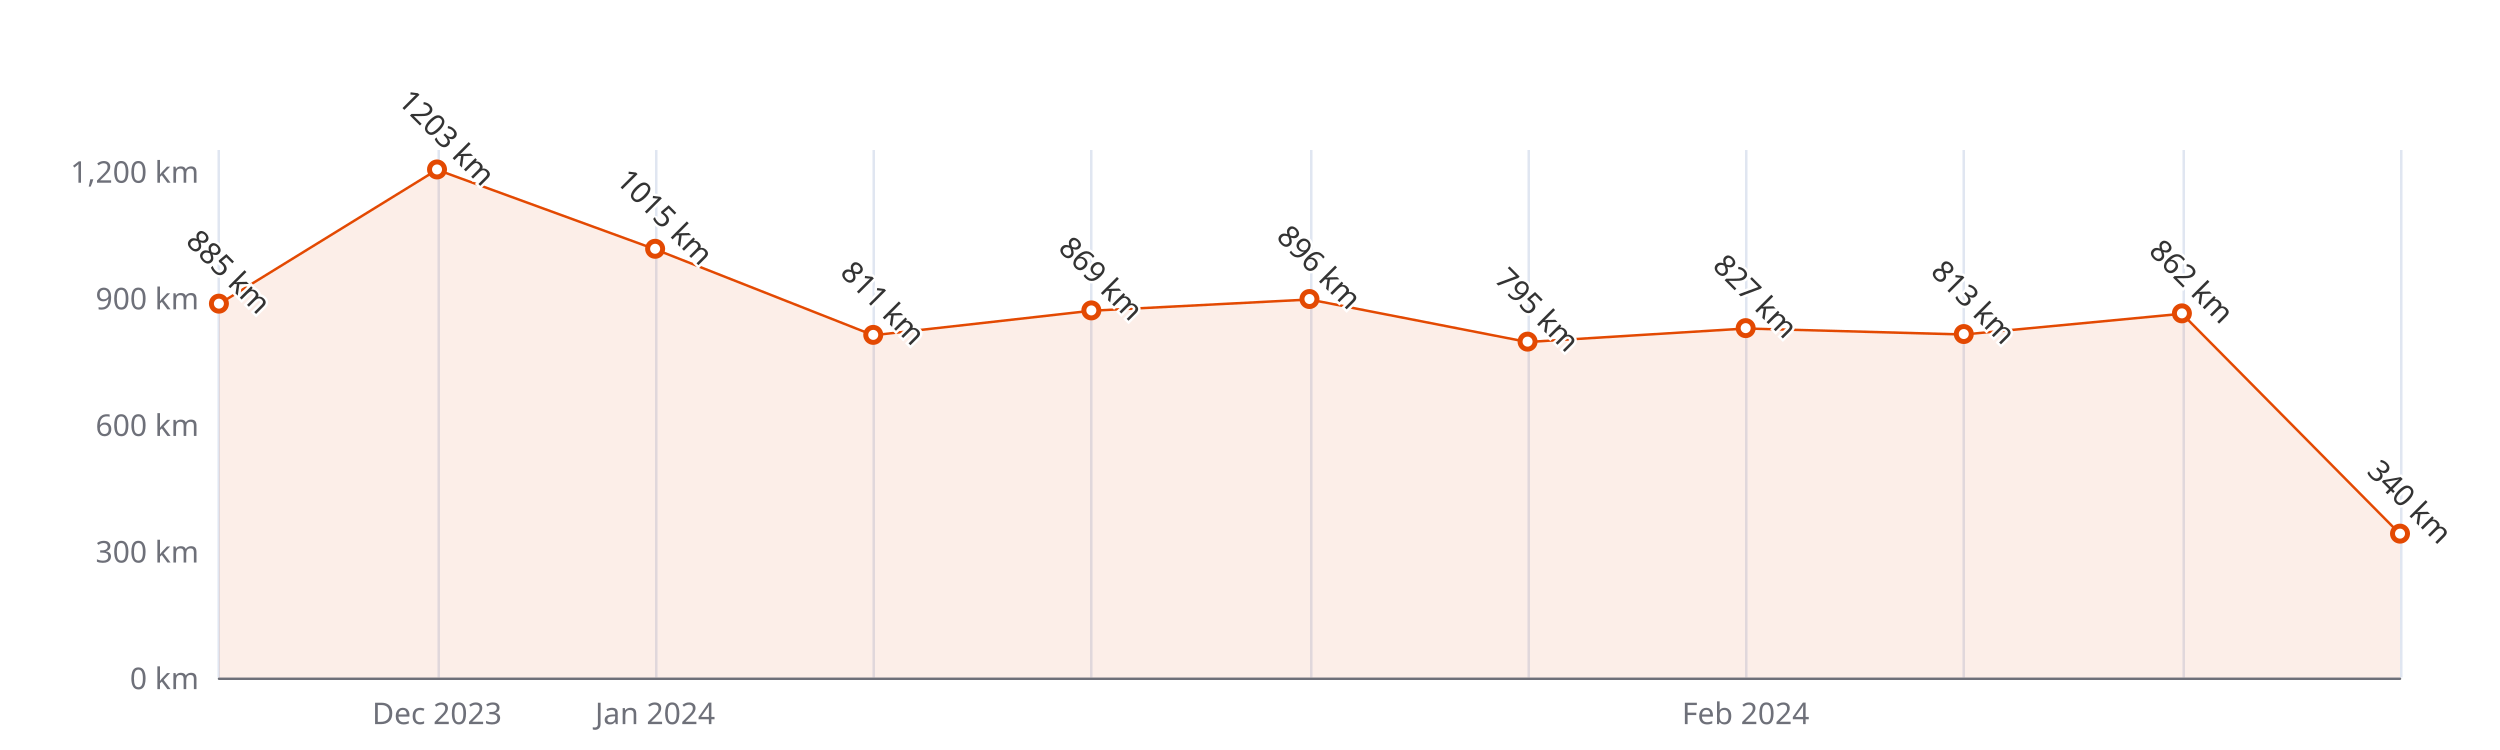
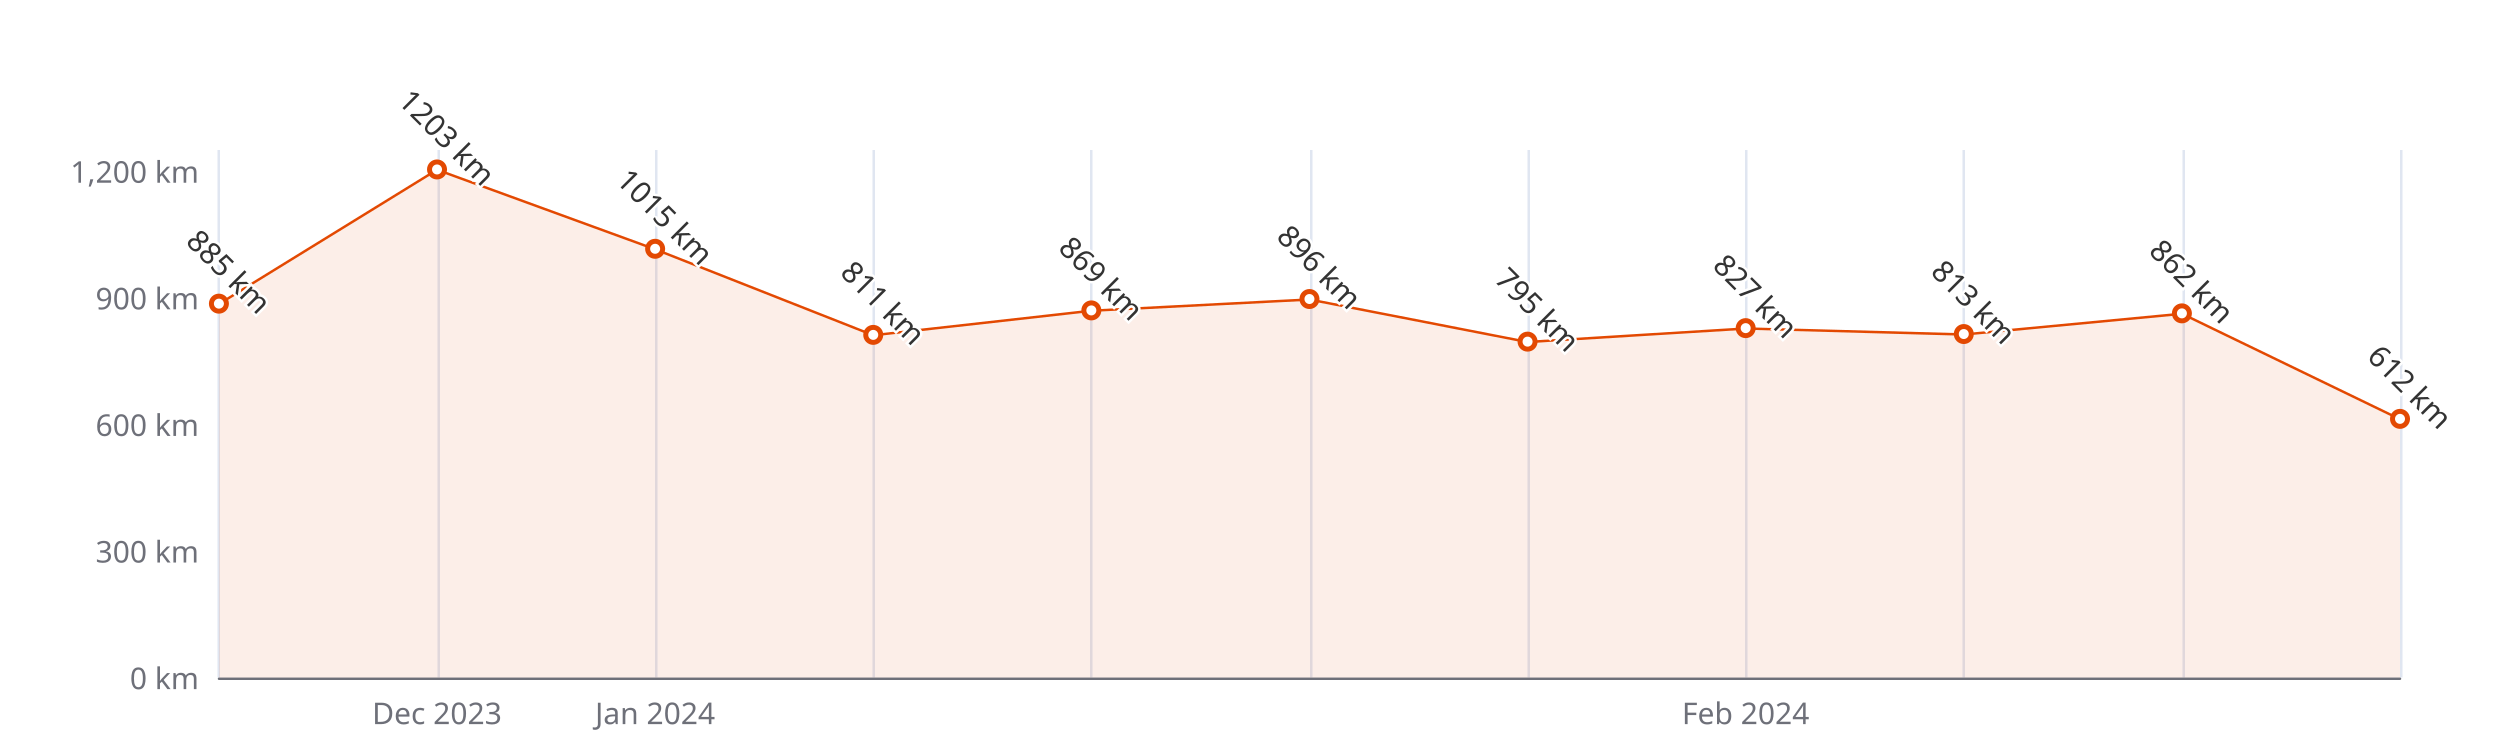
<svg xmlns="http://www.w3.org/2000/svg" width="1000" height="300" version="1.1" baseProfile="full" viewBox="0 0 1000 300">
  <rect width="1000" height="300" x="0" y="0" id="0" fill="#ffffff" />
  <path d="M87.5 60L87.5 271" fill="none" stroke="#E0E6F1" />
  <path d="M175.5 60L175.5 271" fill="none" stroke="#E0E6F1" />
  <path d="M262.5 60L262.5 271" fill="none" stroke="#E0E6F1" />
  <path d="M349.5 60L349.5 271" fill="none" stroke="#E0E6F1" />
  <path d="M436.5 60L436.5 271" fill="none" stroke="#E0E6F1" />
  <path d="M524.5 60L524.5 271" fill="none" stroke="#E0E6F1" />
  <path d="M611.5 60L611.5 271" fill="none" stroke="#E0E6F1" />
  <path d="M698.5 60L698.5 271" fill="none" stroke="#E0E6F1" />
  <path d="M785.5 60L785.5 271" fill="none" stroke="#E0E6F1" />
  <path d="M873.5 60L873.5 271" fill="none" stroke="#E0E6F1" />
  <path d="M960.5 60L960.5 271" fill="none" stroke="#E0E6F1" />
  <path d="M87.6 271.5L960 271.5" fill="none" stroke="#6E7079" stroke-linecap="round" />
  <text dominant-baseline="central" text-anchor="end" style="font-size:12px;font-family:sans-serif;" xml:space="preserve" transform="translate(79.56 271)" fill="#6E7079">0 km</text>
  <text dominant-baseline="central" text-anchor="end" style="font-size:12px;font-family:sans-serif;" xml:space="preserve" transform="translate(79.56 220.36)" fill="#6E7079">300 km</text>
  <text dominant-baseline="central" text-anchor="end" style="font-size:12px;font-family:sans-serif;" xml:space="preserve" transform="translate(79.56 169.72)" fill="#6E7079">600 km</text>
  <text dominant-baseline="central" text-anchor="end" style="font-size:12px;font-family:sans-serif;" xml:space="preserve" transform="translate(79.56 119.08)" fill="#6E7079">900 km</text>
  <text dominant-baseline="central" text-anchor="end" style="font-size:12px;font-family:sans-serif;" xml:space="preserve" transform="translate(79.56 68.44)" fill="#6E7079">1,200 km</text>
  <text dominant-baseline="central" text-anchor="middle" style="font-size:12px;font-family:sans-serif;" xml:space="preserve" y="6" transform="translate(174.804 279)" fill="#6E7079">Dec 2023</text>
  <text dominant-baseline="central" text-anchor="middle" style="font-size:12px;font-family:sans-serif;" xml:space="preserve" y="6" transform="translate(262.048 279)" fill="#6E7079">Jan 2024</text>
  <text dominant-baseline="central" text-anchor="middle" style="font-size:12px;font-family:sans-serif;" xml:space="preserve" y="6" transform="translate(698.268 279)" fill="#6E7079">Feb 2024</text>
  <g clip-path="url(#zr5-c0)">
-     <path d="M87.6 121.6L174.8 67.9L262 99.7L349.3 134.1L436.5 124.3L523.8 119.8L611 136.8L698.3 131.4L785.5 133.8L872.8 125.5L960 213.6L960 271L872.8 271L785.5 271L698.3 271L611 271L523.8 271L436.5 271L349.3 271L262 271L174.8 271L87.6 271Z" fill="rgb(227,73,2)" fill-opacity="0.09" />
-     <path d="M87.6 121.6L174.8 67.9L262 99.7L349.3 134.1L436.5 124.3L523.8 119.8L611 136.8L698.3 131.4L785.5 133.8L872.8 125.5L960 213.6" fill="none" stroke="#E34902" stroke-linejoin="bevel" />
+     <path d="M87.6 121.6L174.8 67.9L262 99.7L349.3 134.1L436.5 124.3L523.8 119.8L611 136.8L698.3 131.4L785.5 133.8L872.8 125.5L960 167.7L960 271L872.8 271L785.5 271L698.3 271L611 271L523.8 271L436.5 271L349.3 271L262 271L174.8 271L87.6 271Z" fill="rgb(227,73,2)" fill-opacity="0.09" />
+     <path d="M87.6 121.6L174.8 67.9L262 99.7L349.3 134.1L436.5 124.3L523.8 119.8L611 136.8L698.3 131.4L785.5 133.8L872.8 125.5L960 167.7" fill="none" stroke="#E34902" stroke-linejoin="bevel" />
  </g>
  <path d="M1 0A1 1 0 1 1 1 -0.1A1 1 0 0 1 1 0" transform="matrix(3,0,0,3,87.56,121.612)" fill="#fff" stroke="#E34902" stroke-width="0.667" />
  <path d="M1 0A1 1 0 1 1 1 -0.1A1 1 0 0 1 1 0" transform="matrix(3,0,0,3,174.804,67.9336)" fill="#fff" stroke="#E34902" stroke-width="0.667" />
  <path d="M1 0A1 1 0 1 1 1 -0.1A1 1 0 0 1 1 0" transform="matrix(3,0,0,3,262.048,99.668)" fill="#fff" stroke="#E34902" stroke-width="0.667" />
  <path d="M1 0A1 1 0 1 1 1 -0.1A1 1 0 0 1 1 0" transform="matrix(3,0,0,3,349.292,134.1032)" fill="#fff" stroke="#E34902" stroke-width="0.667" />
  <path d="M1 0A1 1 0 1 1 1 -0.1A1 1 0 0 1 1 0" transform="matrix(3,0,0,3,436.536,124.3128)" fill="#fff" stroke="#E34902" stroke-width="0.667" />
  <path d="M1 0A1 1 0 1 1 1 -0.1A1 1 0 0 1 1 0" transform="matrix(3,0,0,3,523.78,119.7552)" fill="#fff" stroke="#E34902" stroke-width="0.667" />
  <path d="M1 0A1 1 0 1 1 1 -0.1A1 1 0 0 1 1 0" transform="matrix(3,0,0,3,611.024,136.804)" fill="#fff" stroke="#E34902" stroke-width="0.667" />
  <path d="M1 0A1 1 0 1 1 1 -0.1A1 1 0 0 1 1 0" transform="matrix(3,0,0,3,698.268,131.4024)" fill="#fff" stroke="#E34902" stroke-width="0.667" />
  <path d="M1 0A1 1 0 1 1 1 -0.1A1 1 0 0 1 1 0" transform="matrix(3,0,0,3,785.512,133.7656)" fill="#fff" stroke="#E34902" stroke-width="0.667" />
  <path d="M1 0A1 1 0 1 1 1 -0.1A1 1 0 0 1 1 0" transform="matrix(3,0,0,3,872.756,125.4944)" fill="#fff" stroke="#E34902" stroke-width="0.667" />
-   <path d="M1 0A1 1 0 1 1 1 -0.1A1 1 0 0 1 1 0" transform="matrix(3,0,0,3,960,213.608)" fill="#fff" stroke="#E34902" stroke-width="0.667" />
+   <path d="M1 0A1 1 0 1 1 1 -0.1A1 1 0 0 1 1 0" transform="matrix(3,0,0,3,960,167.6944)" fill="#fff" stroke="#E34902" stroke-width="0.667" />
  <text dominant-baseline="central" text-anchor="middle" style="font-size:12px;font-family:sans-serif;" xml:space="preserve" y="-6" transform="matrix(0.707,0.707,-0.707,0.707,87.56,112.612)" fill="#333" stroke="rgb(255,255,255)" stroke-width="2" paint-order="stroke" stroke-miterlimit="2">885 km</text>
  <text dominant-baseline="central" text-anchor="middle" style="font-size:12px;font-family:sans-serif;" xml:space="preserve" y="-6" transform="matrix(0.707,0.707,-0.707,0.707,174.804,58.9336)" fill="#333" stroke="rgb(255,255,255)" stroke-width="2" paint-order="stroke" stroke-miterlimit="2">1203 km</text>
  <text dominant-baseline="central" text-anchor="middle" style="font-size:12px;font-family:sans-serif;" xml:space="preserve" y="-6" transform="matrix(0.707,0.707,-0.707,0.707,262.048,90.668)" fill="#333" stroke="rgb(255,255,255)" stroke-width="2" paint-order="stroke" stroke-miterlimit="2">1015 km</text>
  <text dominant-baseline="central" text-anchor="middle" style="font-size:12px;font-family:sans-serif;" xml:space="preserve" y="-6" transform="matrix(0.707,0.707,-0.707,0.707,349.292,125.1032)" fill="#333" stroke="rgb(255,255,255)" stroke-width="2" paint-order="stroke" stroke-miterlimit="2">811 km</text>
  <text dominant-baseline="central" text-anchor="middle" style="font-size:12px;font-family:sans-serif;" xml:space="preserve" y="-6" transform="matrix(0.707,0.707,-0.707,0.707,436.536,115.3128)" fill="#333" stroke="rgb(255,255,255)" stroke-width="2" paint-order="stroke" stroke-miterlimit="2">869 km</text>
  <text dominant-baseline="central" text-anchor="middle" style="font-size:12px;font-family:sans-serif;" xml:space="preserve" y="-6" transform="matrix(0.707,0.707,-0.707,0.707,523.78,110.7552)" fill="#333" stroke="rgb(255,255,255)" stroke-width="2" paint-order="stroke" stroke-miterlimit="2">896 km</text>
  <text dominant-baseline="central" text-anchor="middle" style="font-size:12px;font-family:sans-serif;" xml:space="preserve" y="-6" transform="matrix(0.707,0.707,-0.707,0.707,611.024,127.804)" fill="#333" stroke="rgb(255,255,255)" stroke-width="2" paint-order="stroke" stroke-miterlimit="2">795 km</text>
  <text dominant-baseline="central" text-anchor="middle" style="font-size:12px;font-family:sans-serif;" xml:space="preserve" y="-6" transform="matrix(0.707,0.707,-0.707,0.707,698.268,122.4024)" fill="#333" stroke="rgb(255,255,255)" stroke-width="2" paint-order="stroke" stroke-miterlimit="2">827 km</text>
  <text dominant-baseline="central" text-anchor="middle" style="font-size:12px;font-family:sans-serif;" xml:space="preserve" y="-6" transform="matrix(0.707,0.707,-0.707,0.707,785.512,124.7656)" fill="#333" stroke="rgb(255,255,255)" stroke-width="2" paint-order="stroke" stroke-miterlimit="2">813 km</text>
  <text dominant-baseline="central" text-anchor="middle" style="font-size:12px;font-family:sans-serif;" xml:space="preserve" y="-6" transform="matrix(0.707,0.707,-0.707,0.707,872.756,116.4944)" fill="#333" stroke="rgb(255,255,255)" stroke-width="2" paint-order="stroke" stroke-miterlimit="2">862 km</text>
-   <text dominant-baseline="central" text-anchor="middle" style="font-size:12px;font-family:sans-serif;" xml:space="preserve" y="-6" transform="matrix(0.707,0.707,-0.707,0.707,960,204.608)" fill="#333" stroke="rgb(255,255,255)" stroke-width="2" paint-order="stroke" stroke-miterlimit="2">340 km</text>
+   <text dominant-baseline="central" text-anchor="middle" style="font-size:12px;font-family:sans-serif;" xml:space="preserve" y="-6" transform="matrix(0.707,0.707,-0.707,0.707,960,158.6944)" fill="#333" stroke="rgb(255,255,255)" stroke-width="2" paint-order="stroke" stroke-miterlimit="2">612 km</text>
  <defs>
    <clipPath id="zr5-c0">
      <path d="M87 59.5l873 0l0 212l-873 0Z" fill="#000" />
    </clipPath>
  </defs>
</svg>
